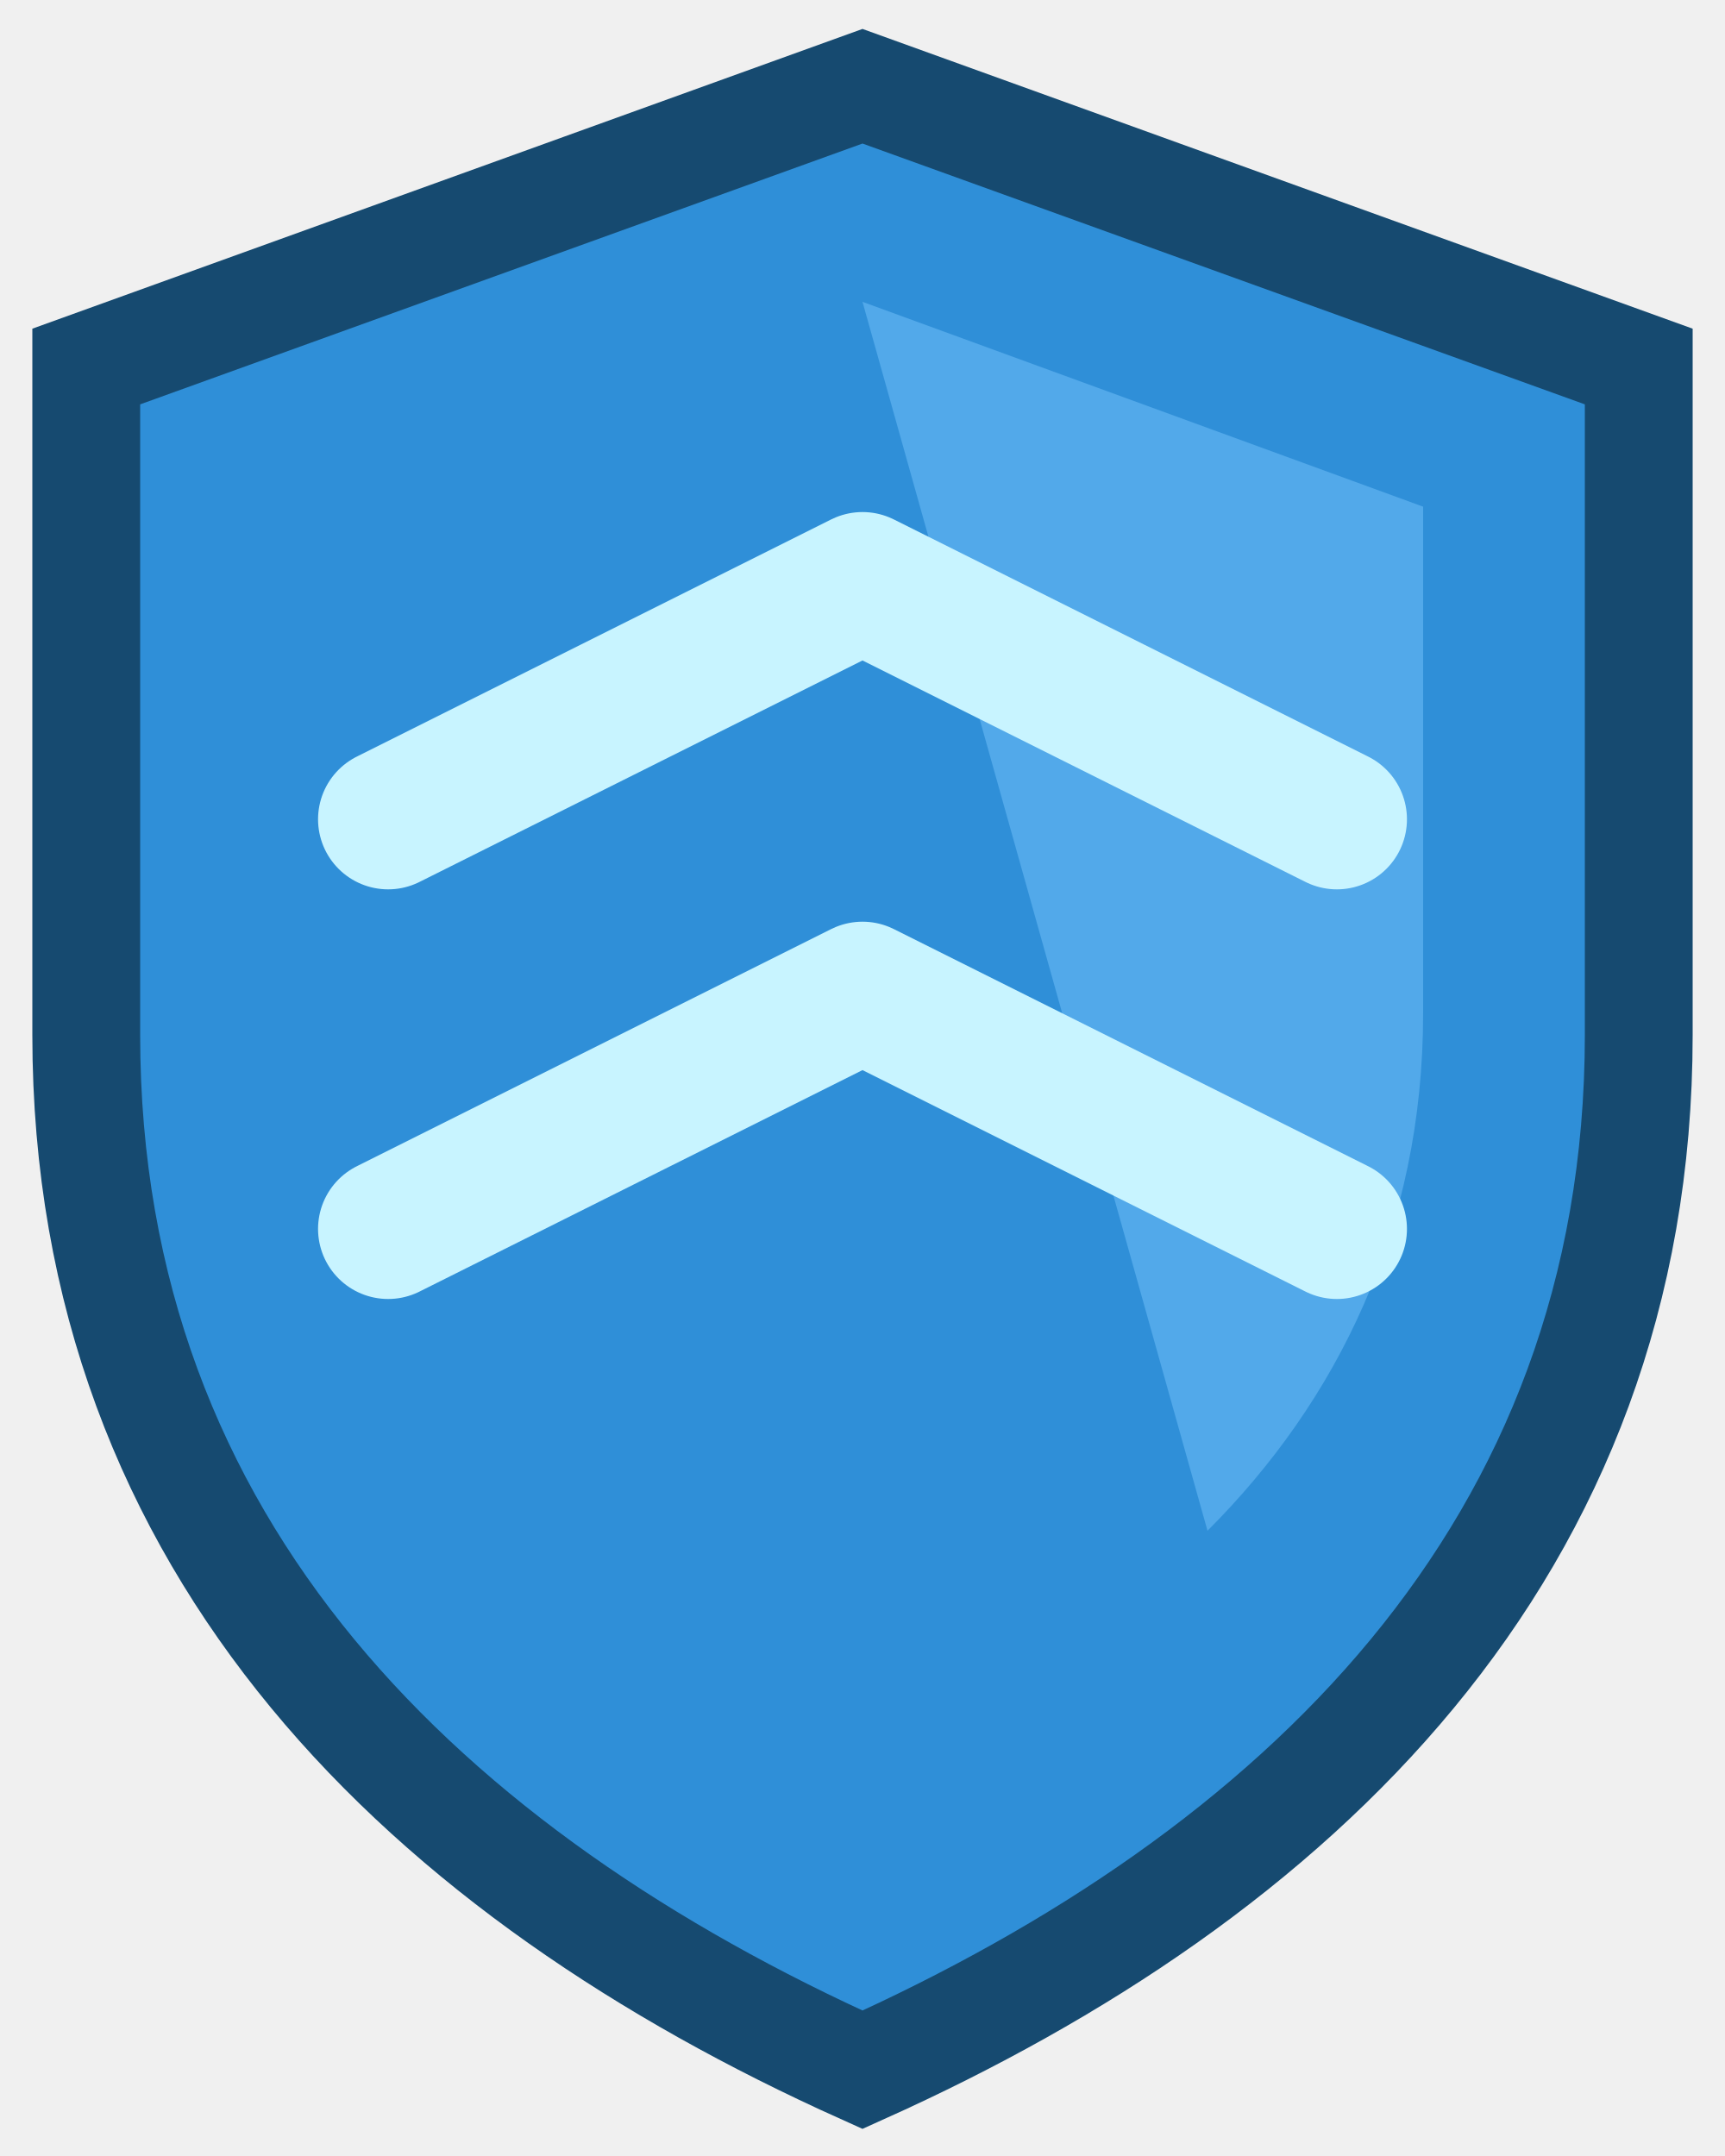
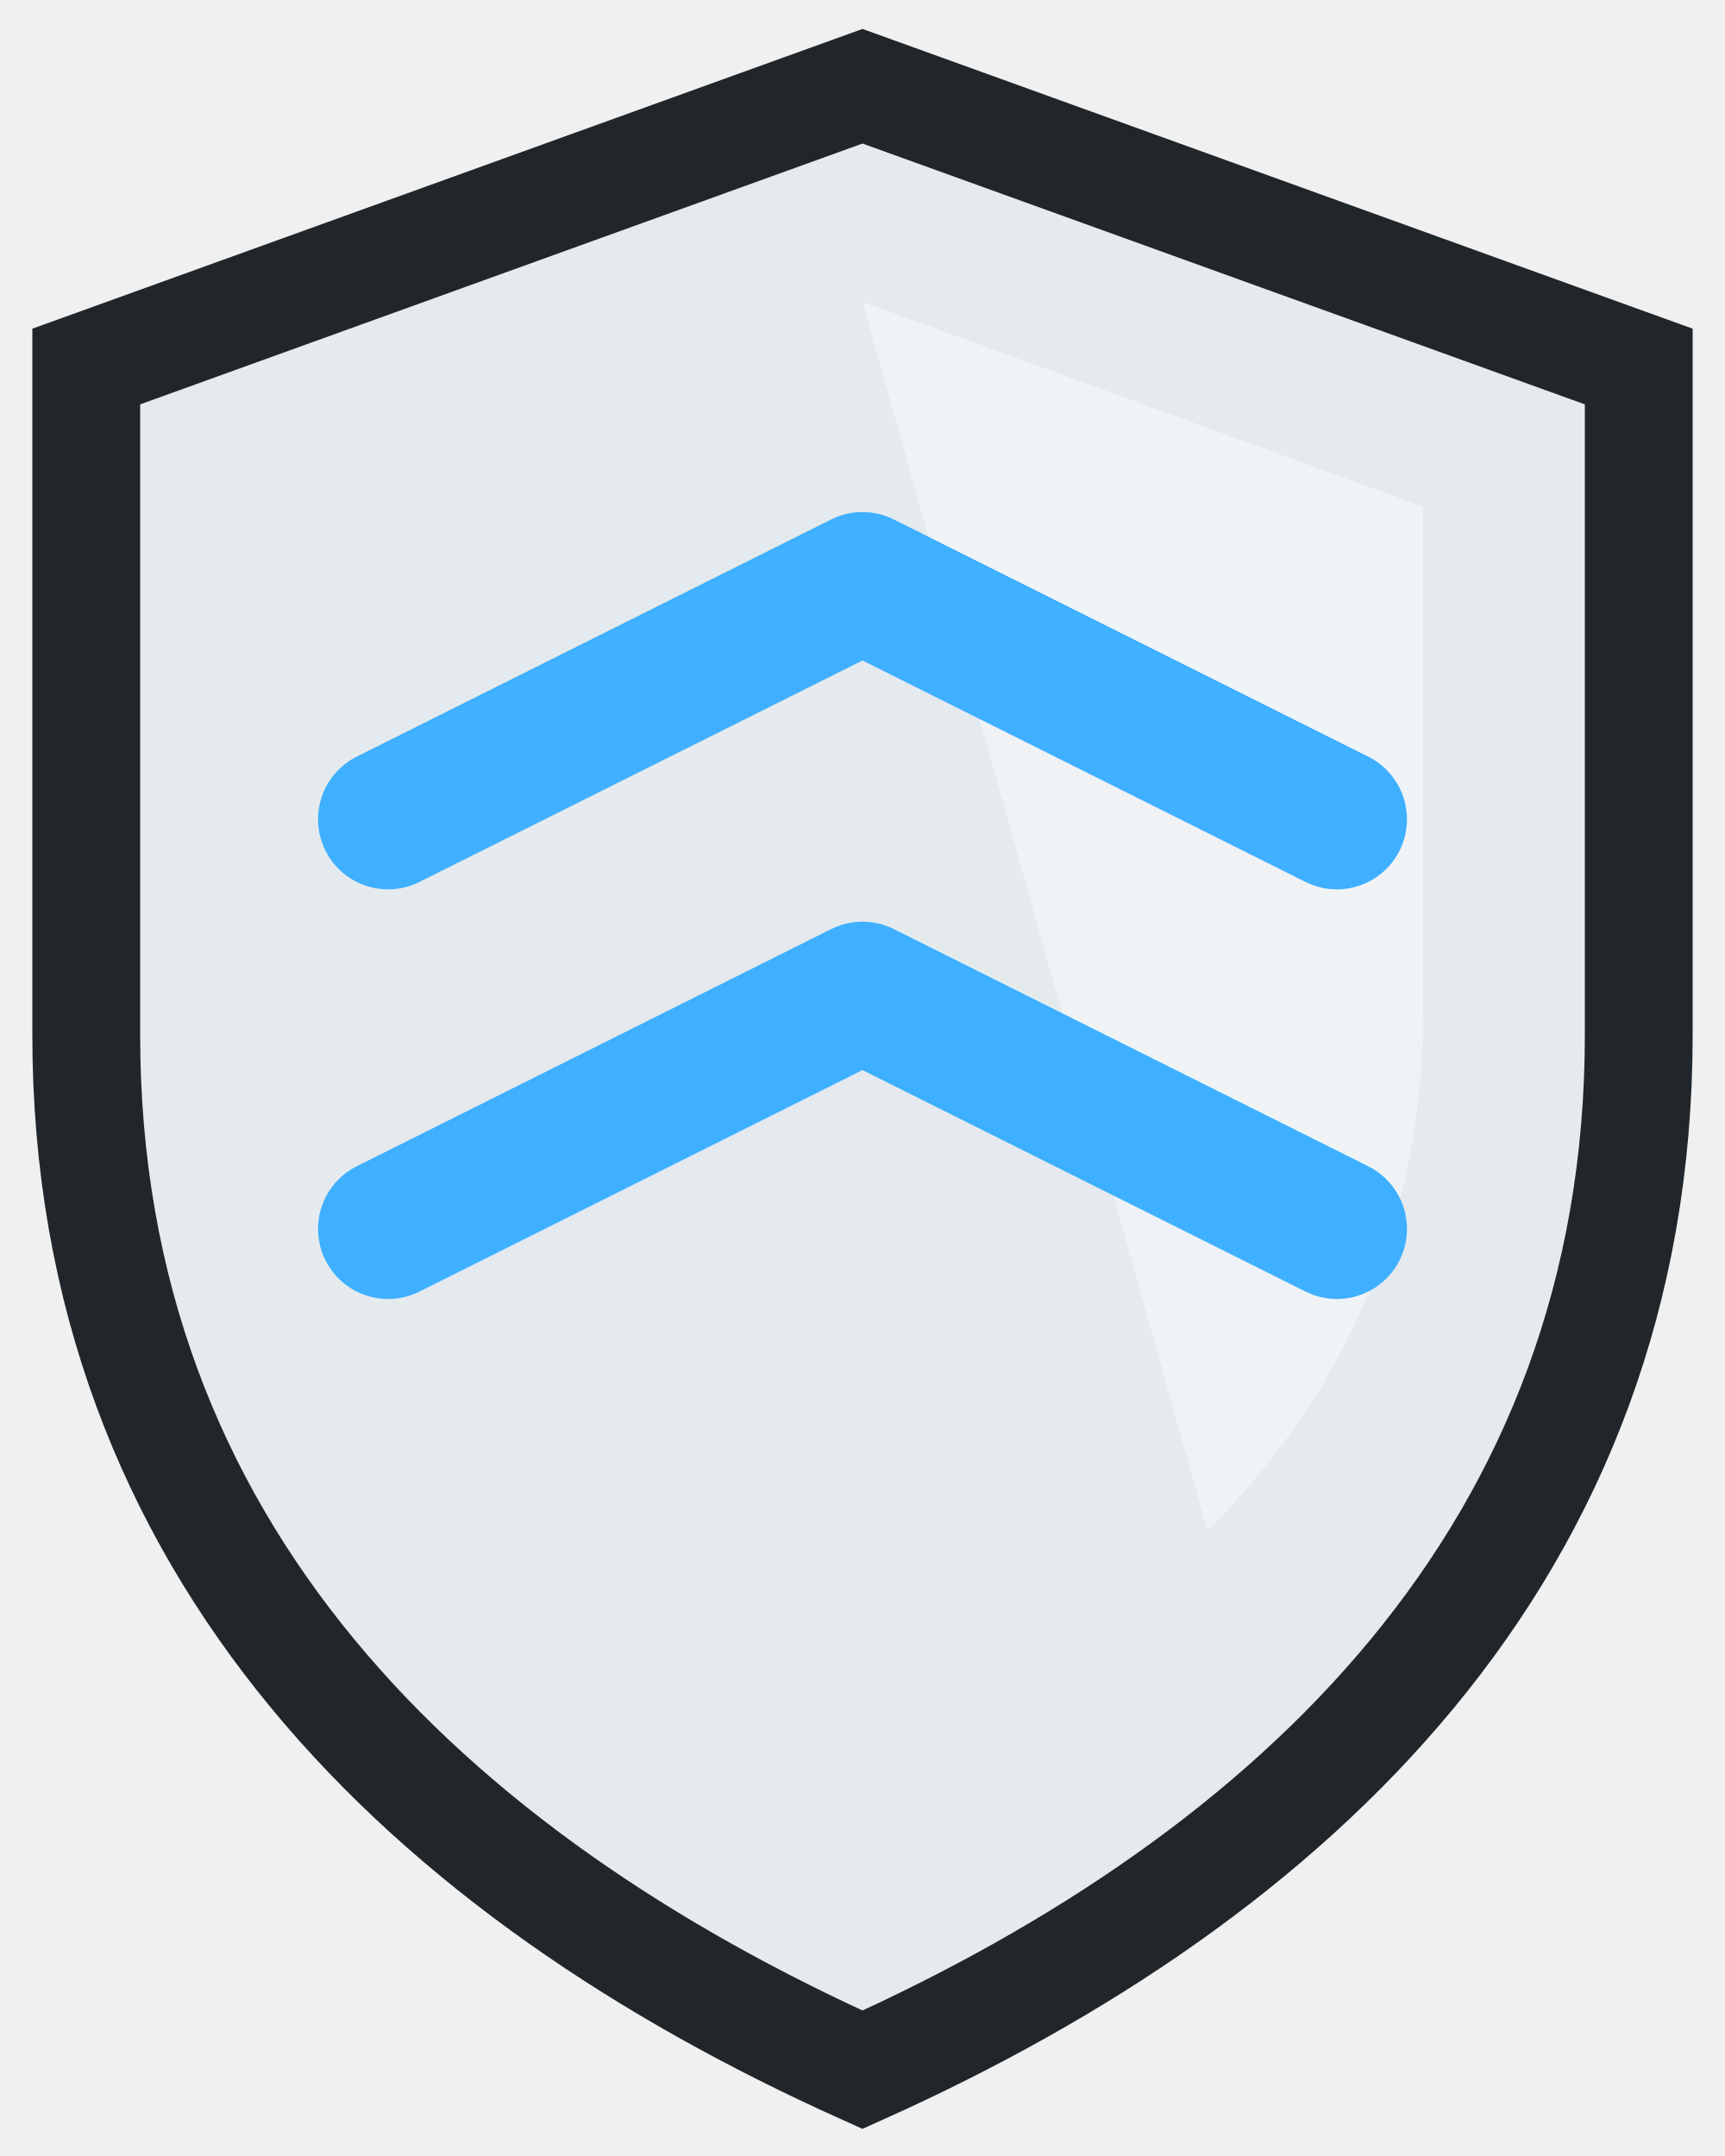
<svg xmlns="http://www.w3.org/2000/svg" viewBox="0 0 16 20">
-   <path d="M8 0.8 L15.2 3.4 L15.2 9.6 C15.2 14.4 12 17.4 8 19.2 C4 17.4 0.8 14.4 0.8 9.6 L0.8 3.4 Z" fill="#2f8fd8" stroke="#164a70" stroke-width="1.0" />
-   <path d="M8 2.8 L13.2 4.7 L13.2 9.4 C13.2 11.4 12.4 13 11.2 14.2 Z" fill="#7cc8ff" opacity="0.45" />
-   <path d="M3.6 7.6 L8 5.4 L12.4 7.6 M3.6 11.4 L8 9.2 L12.4 11.4" fill="none" stroke="#c8f4ff" stroke-width="1.3" stroke-linecap="round" stroke-linejoin="round" stroke-opacity="1.0" />
+   <path d="M8 0.8 L15.2 3.4 L15.2 9.6 C15.2 14.4 12 17.4 8 19.2 C4 17.4 0.8 14.4 0.8 9.6 L0.8 3.4 Z" fill="#e4eaee" stroke="#20262a" stroke-width="1.0" />
+   <path d="M8 2.8 L13.2 4.7 L13.2 9.4 C13.2 11.4 12.4 13 11.2 14.2 Z" fill="#ffffff" opacity="0.45" />
+   <path d="M3.6 7.6 L8 5.4 L12.4 7.6 M3.6 11.4 L8 9.2 L12.4 11.4" fill="none" stroke="#3fb0ff" stroke-width="1.3" stroke-linecap="round" stroke-linejoin="round" stroke-opacity="1.0" />
</svg>
